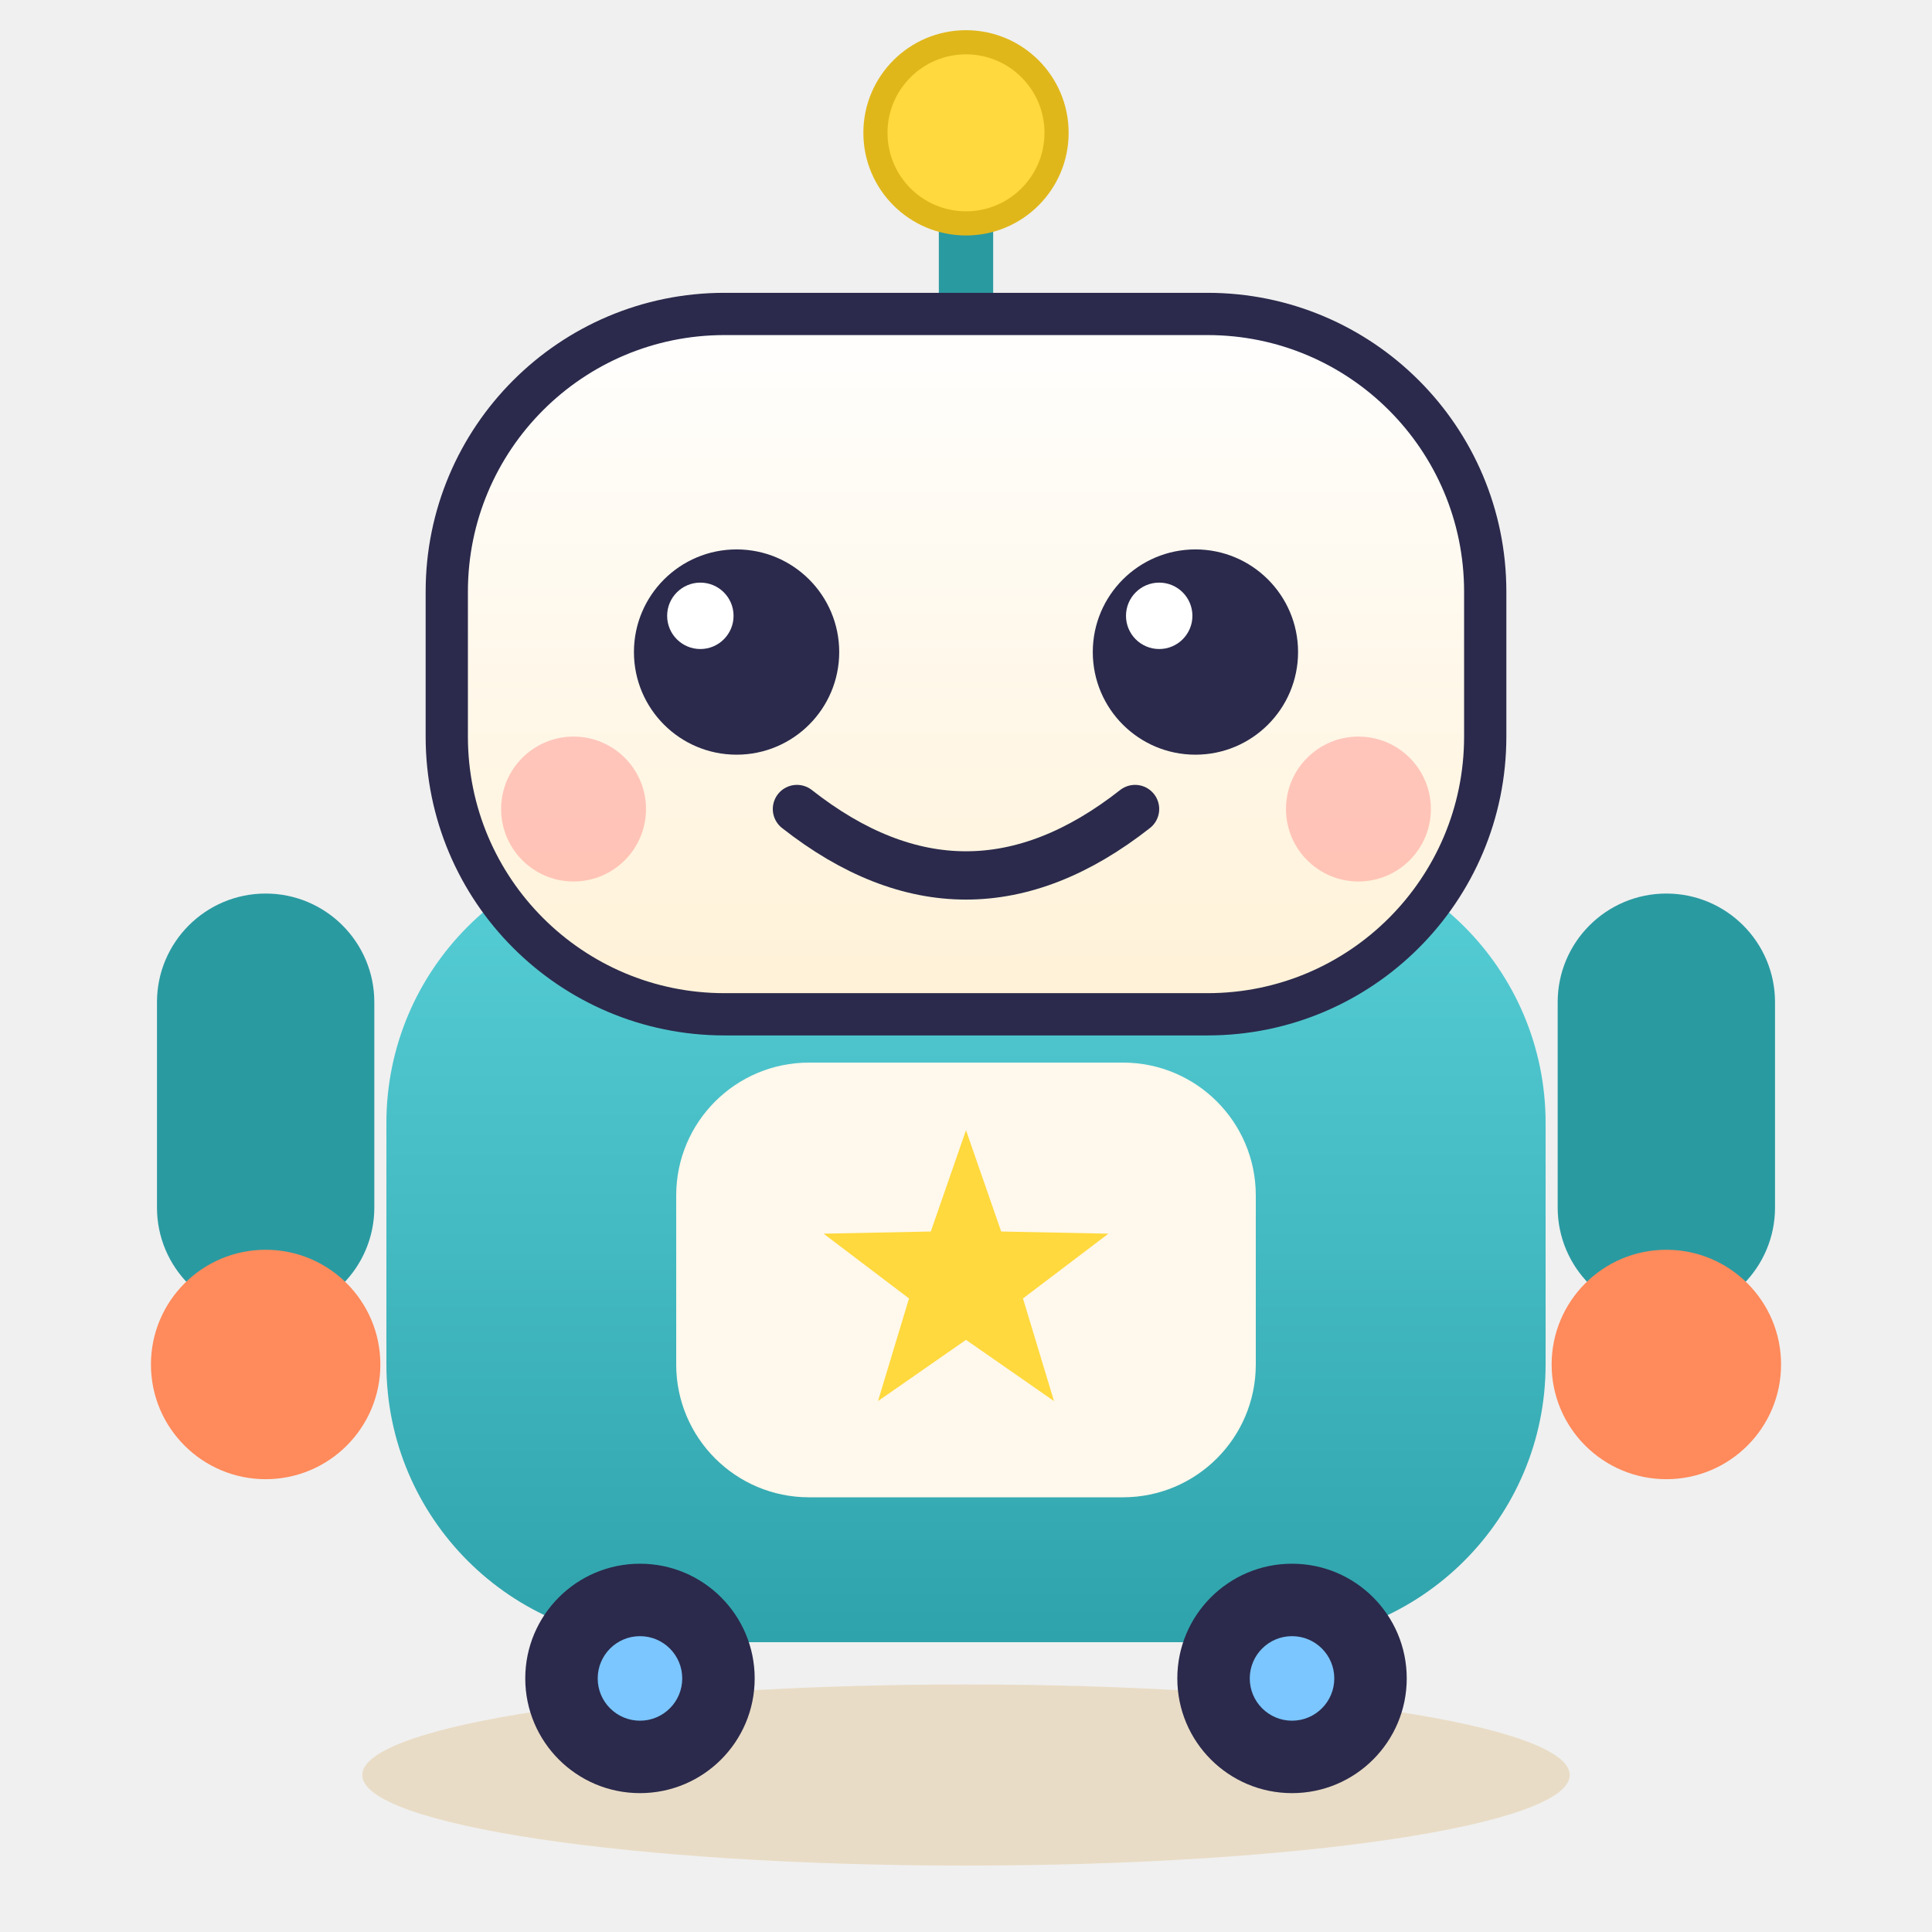
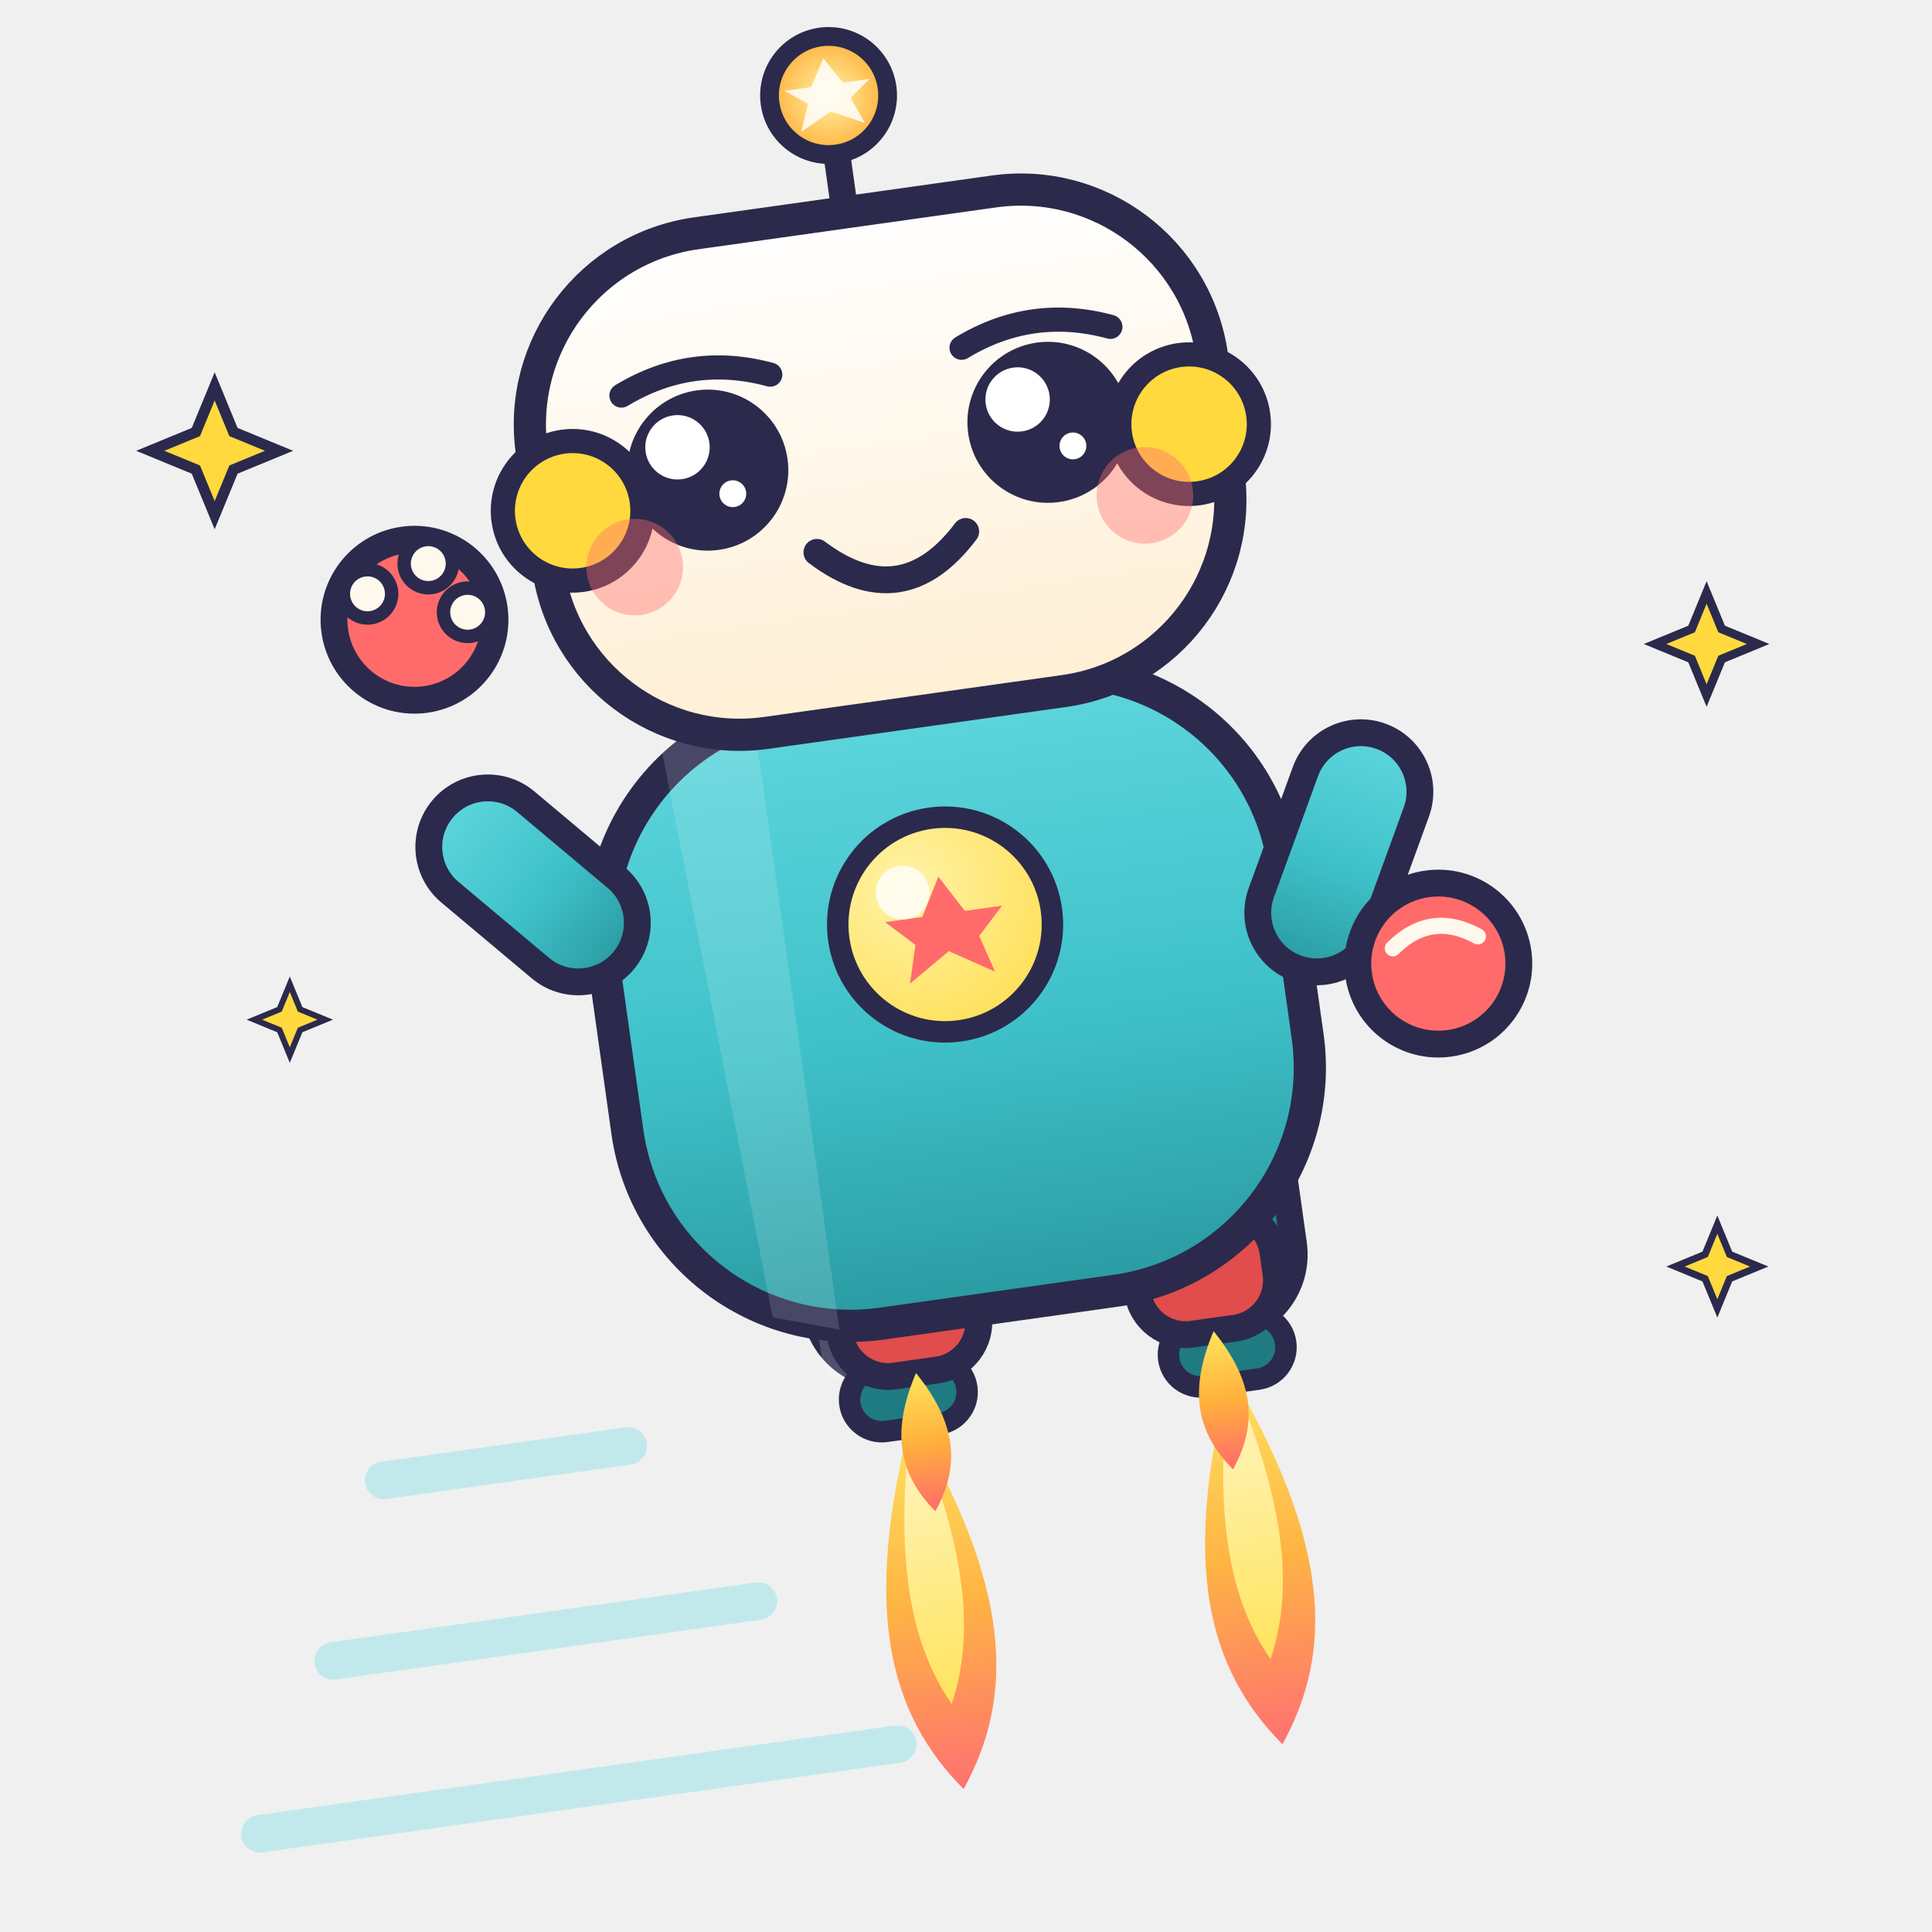
- <svg xmlns="http://www.w3.org/2000/svg" viewBox="0 0 320 320" role="img" aria-label="น้องบอท เพื่อนหุ่นยนต์ของเด็ก ๆ">
+ <svg xmlns="http://www.w3.org/2000/svg" viewBox="0 0 360 360" role="img" aria-label="น้องบอท หุ่นยนต์นักบินกำลังบินด้วยเจ็ตแพ็ค พร้อมเปลวไฟและประกายดาว">
  <defs>
-     <linearGradient id="knBotHead" x1="0" y1="0" x2="0" y2="1">
+     <linearGradient id="knBody" x1="0" y1="0" x2="0" y2="1">
+       <stop offset="0" stop-color="#5ED6DD" />
+       <stop offset="0.55" stop-color="#3FC1C9" />
+       <stop offset="1" stop-color="#2A9AA1" />
+     </linearGradient>
+     <linearGradient id="knBodyDark" x1="0" y1="0" x2="0" y2="1">
+       <stop offset="0" stop-color="#2FA6AD" />
+       <stop offset="1" stop-color="#1F7B82" />
+     </linearGradient>
+     <linearGradient id="knFace" x1="0" y1="0" x2="0" y2="1">
      <stop offset="0" stop-color="#FFFFFF" />
-       <stop offset="1" stop-color="#FFF1D6" />
+       <stop offset="1" stop-color="#FFEFD4" />
    </linearGradient>
-     <linearGradient id="knBotBody" x1="0" y1="0" x2="0" y2="1">
-       <stop offset="0" stop-color="#57CFD7" />
-       <stop offset="1" stop-color="#2FA3AB" />
+     <linearGradient id="knFlame" x1="0" y1="0" x2="0" y2="1">
+       <stop offset="0" stop-color="#FFE45C" />
+       <stop offset="0.5" stop-color="#FFB13B" />
+       <stop offset="1" stop-color="#FF6B6B" />
    </linearGradient>
+     <linearGradient id="knFlameCore" x1="0" y1="0" x2="0" y2="1">
+       <stop offset="0" stop-color="#FFF6C8" />
+       <stop offset="1" stop-color="#FFE45C" />
+     </linearGradient>
+     <radialGradient id="knCore" cx="0.35" cy="0.3" r="1">
+       <stop offset="0" stop-color="#FFF3A8" />
+       <stop offset="1" stop-color="#FFD93D" />
+     </radialGradient>
+     <radialGradient id="knStarGlow" cx="0.5" cy="0.5" r="0.5">
+       <stop offset="0" stop-color="#FFF3A8" />
+       <stop offset="1" stop-color="#FFB13B" />
+     </radialGradient>
  </defs>
-   <ellipse cx="160" cy="294" rx="100" ry="15" fill="#E9DCC6" />
-   <line x1="160" y1="56" x2="160" y2="30" stroke="#2A9AA1" stroke-width="9" stroke-linecap="round" />
-   <circle cx="160" cy="22" r="15" fill="#FFD93D" stroke="#E0B71B" stroke-width="4" />
-   <rect x="26" y="148" width="36" height="70" rx="18" fill="#2A9AA1" />
-   <rect x="258" y="148" width="36" height="70" rx="18" fill="#2A9AA1" />
-   <circle cx="44" cy="226" r="19" fill="#FF8A5B" />
-   <circle cx="276" cy="226" r="19" fill="#FF8A5B" />
-   <rect x="64" y="140" width="192" height="132" rx="46" fill="url(#knBotBody)" />
-   <rect x="112" y="176" width="96" height="72" rx="22" fill="#FFF8EC" />
-   <g transform="translate(160,212) scale(0.62)">
-     <path d="M0,-40 L9.4,-12.94 L38.04,-12.36 L15.22,4.94 L23.51,32.36 L0,16 L-23.51,32.36 L-15.22,4.94 L-38.04,-12.36 L-9.4,-12.94 Z" fill="#FFD93D" />
+   <g transform="rotate(-8 180 200)">
+     <g stroke="#9BE3E8" stroke-width="7" stroke-linecap="round" opacity="0.55">
+       <line x1="48" y1="292" x2="128" y2="292" />
+       <line x1="30" y1="322" x2="150" y2="322" />
+       <line x1="62" y1="260" x2="108" y2="260" />
+     </g>
+     <g>
+       <rect x="146" y="196" width="30" height="58" rx="14" fill="url(#knBodyDark)" stroke="#2B2A4C" stroke-width="5" />
+       <rect x="206" y="196" width="30" height="58" rx="14" fill="url(#knBodyDark)" stroke="#2B2A4C" stroke-width="5" />
+       <rect x="146" y="196" width="10" height="58" rx="5" fill="#FFFFFF" opacity="0.18" />
+       <rect x="206" y="196" width="10" height="58" rx="5" fill="#FFFFFF" opacity="0.18" />
+       <rect x="150" y="252" width="22" height="12" rx="6" fill="#1F7B82" stroke="#2B2A4C" stroke-width="4" />
+       <rect x="210" y="252" width="22" height="12" rx="6" fill="#1F7B82" stroke="#2B2A4C" stroke-width="4" />
+     </g>
+     <g>
+       <path d="M161 262 C175 296 173 316 161 332 C149 316 147 296 161 262 Z" fill="url(#knFlame)" opacity="0.95" />
+       <path d="M221 262 C235 296 233 316 221 332 C209 316 207 296 221 262 Z" fill="url(#knFlame)" opacity="0.95" />
+       <path d="M161 262 C168 288 167 304 161 316 C155 304 154 288 161 262 Z" fill="url(#knFlameCore)" />
+       <path d="M221 262 C228 288 227 304 221 316 C215 304 214 288 221 262 Z" fill="url(#knFlameCore)" />
+     </g>
+     <g>
+       <rect x="150" y="232" width="26" height="22" rx="9" fill="#E14C4C" stroke="#2B2A4C" stroke-width="5" />
+       <rect x="206" y="232" width="26" height="22" rx="9" fill="#E14C4C" stroke="#2B2A4C" stroke-width="5" />
+       <path d="M163 254 C169 264 169 272 163 280 C157 272 157 264 163 254 Z" fill="url(#knFlame)" />
+       <path d="M219 254 C225 264 225 272 219 280 C213 272 213 264 219 254 Z" fill="url(#knFlame)" />
+     </g>
+     <g>
+       <rect x="116" y="128" width="128" height="116" rx="42" fill="url(#knBody)" stroke="#2B2A4C" stroke-width="6" />
+       <path d="M132 128 C132 128 138 240 138 240 L150 244 L150 128 Z" fill="#FFFFFF" opacity="0.14" />
+       <circle cx="180" cy="172" r="20" fill="url(#knCore)" stroke="#2B2A4C" stroke-width="4" />
+       <path d="M180 163 L184 170 L191 170 L186 175 L188 182 L180 177 L172 182 L174 175 L169 170 L176 170 Z" fill="#FF6B6B" />
+       <circle cx="173" cy="165" r="5" fill="#FFFFFF" opacity="0.8" />
+     </g>
+     <g>
+       <path d="M128 158 C104 152 92 132 92 106" stroke="#2B2A4C" stroke-width="0" fill="none" />
+       <rect x="94" y="132" width="22" height="44" rx="11" fill="url(#knBody)" stroke="#2B2A4C" stroke-width="5" transform="rotate(-42 105 154)" />
+       <circle cx="90" cy="102" r="15" fill="#FF6B6B" stroke="#2B2A4C" stroke-width="5" />
+       <circle cx="82" cy="96" r="4.5" fill="#FFF8EC" stroke="#2B2A4C" stroke-width="2.5" />
+       <circle cx="94" cy="92" r="4.5" fill="#FFF8EC" stroke="#2B2A4C" stroke-width="2.5" />
+       <circle cx="100" cy="102" r="4.5" fill="#FFF8EC" stroke="#2B2A4C" stroke-width="2.5" />
+     </g>
+     <g>
+       <rect x="244" y="146" width="22" height="46" rx="11" fill="url(#knBody)" stroke="#2B2A4C" stroke-width="5" transform="rotate(28 255 168)" />
+       <circle cx="270" cy="192" r="15" fill="#FF6B6B" stroke="#2B2A4C" stroke-width="5" />
+       <path d="M262 188 Q270 182 278 188" stroke="#FFF8EC" stroke-width="3" fill="none" stroke-linecap="round" />
+     </g>
+     <g>
+       <line x1="180" y1="44" x2="180" y2="20" stroke="#2B2A4C" stroke-width="5" stroke-linecap="round" />
+       <circle cx="180" cy="16" r="11" fill="url(#knStarGlow)" stroke="#2B2A4C" stroke-width="3.5" />
+       <path d="M180 9 L183 14 L188 14 L184 17 L186 22 L180 19 L174 22 L176 17 L172 14 L177 14 Z" fill="#FFFFFF" opacity="0.85" />
+       <rect x="116" y="38" width="128" height="94" rx="36" fill="url(#knFace)" stroke="#2B2A4C" stroke-width="6" />
+       <circle cx="122" cy="86" r="13" fill="#FFD93D" stroke="#2B2A4C" stroke-width="4.5" />
+       <circle cx="238" cy="86" r="13" fill="#FFD93D" stroke="#2B2A4C" stroke-width="4.5" />
+       <circle cx="148" cy="82" r="15" fill="#2B2A4C" />
+       <circle cx="212" cy="82" r="15" fill="#2B2A4C" />
+       <circle cx="143" cy="77" r="6" fill="#FFFFFF" />
+       <circle cx="207" cy="77" r="6" fill="#FFFFFF" />
+       <circle cx="152" cy="87" r="2.5" fill="#FFFFFF" />
+       <circle cx="216" cy="87" r="2.5" fill="#FFFFFF" />
+       <path d="M134 66 Q148 60 162 66" stroke="#2B2A4C" stroke-width="4.5" fill="none" stroke-linecap="round" />
+       <path d="M198 66 Q212 60 226 66" stroke="#2B2A4C" stroke-width="4.5" fill="none" stroke-linecap="round" />
+       <circle cx="132" cy="98" r="9" fill="#FF6B6B" opacity="0.4" />
+       <circle cx="228" cy="98" r="9" fill="#FF6B6B" opacity="0.4" />
+       <path d="M166 100 Q180 114 194 100" stroke="#2B2A4C" stroke-width="5" fill="none" stroke-linecap="round" />
+     </g>
  </g>
-   <rect x="74" y="52" width="172" height="116" rx="46" fill="url(#knBotHead)" stroke="#2B2A4C" stroke-width="7" />
-   <circle cx="122" cy="108" r="17" fill="#2B2A4C" />
-   <circle cx="116" cy="102" r="5.5" fill="#FFFFFF" />
-   <circle cx="198" cy="108" r="17" fill="#2B2A4C" />
-   <circle cx="192" cy="102" r="5.5" fill="#FFFFFF" />
-   <circle cx="95" cy="134" r="12" fill="#FF6B6B" opacity="0.35" />
-   <circle cx="225" cy="134" r="12" fill="#FF6B6B" opacity="0.35" />
-   <path d="M132 134 q28 22 56 0" stroke="#2B2A4C" stroke-width="8" fill="none" stroke-linecap="round" />
-   <circle cx="106" cy="278" r="19" fill="#2B2A4C" />
-   <circle cx="214" cy="278" r="19" fill="#2B2A4C" />
-   <circle cx="106" cy="278" r="7" fill="#7BC6FF" />
-   <circle cx="214" cy="278" r="7" fill="#7BC6FF" />
+   <g fill="#FFD93D" stroke="#2B2A4C" stroke-width="2">
+     <g transform="translate(40 84)">
+       <path d="M0 -12 L3.5 -3.5 L12 0 L3.5 3.5 L0 12 L-3.5 3.5 L-12 0 L-3.5 -3.5 Z" />
+     </g>
+     <g transform="translate(318 120) scale(0.8)">
+       <path d="M0 -12 L3.5 -3.5 L12 0 L3.5 3.5 L0 12 L-3.5 3.5 L-12 0 L-3.5 -3.5 Z" />
+     </g>
+     <g transform="translate(320 236) scale(0.65)">
+       <path d="M0 -12 L3.5 -3.5 L12 0 L3.5 3.5 L0 12 L-3.5 3.5 L-12 0 L-3.5 -3.5 Z" />
+     </g>
+     <g transform="translate(54 190) scale(0.55)">
+       <path d="M0 -12 L3.5 -3.5 L12 0 L3.5 3.5 L0 12 L-3.5 3.5 L-12 0 L-3.5 -3.5 Z" />
+     </g>
+   </g>
</svg>
